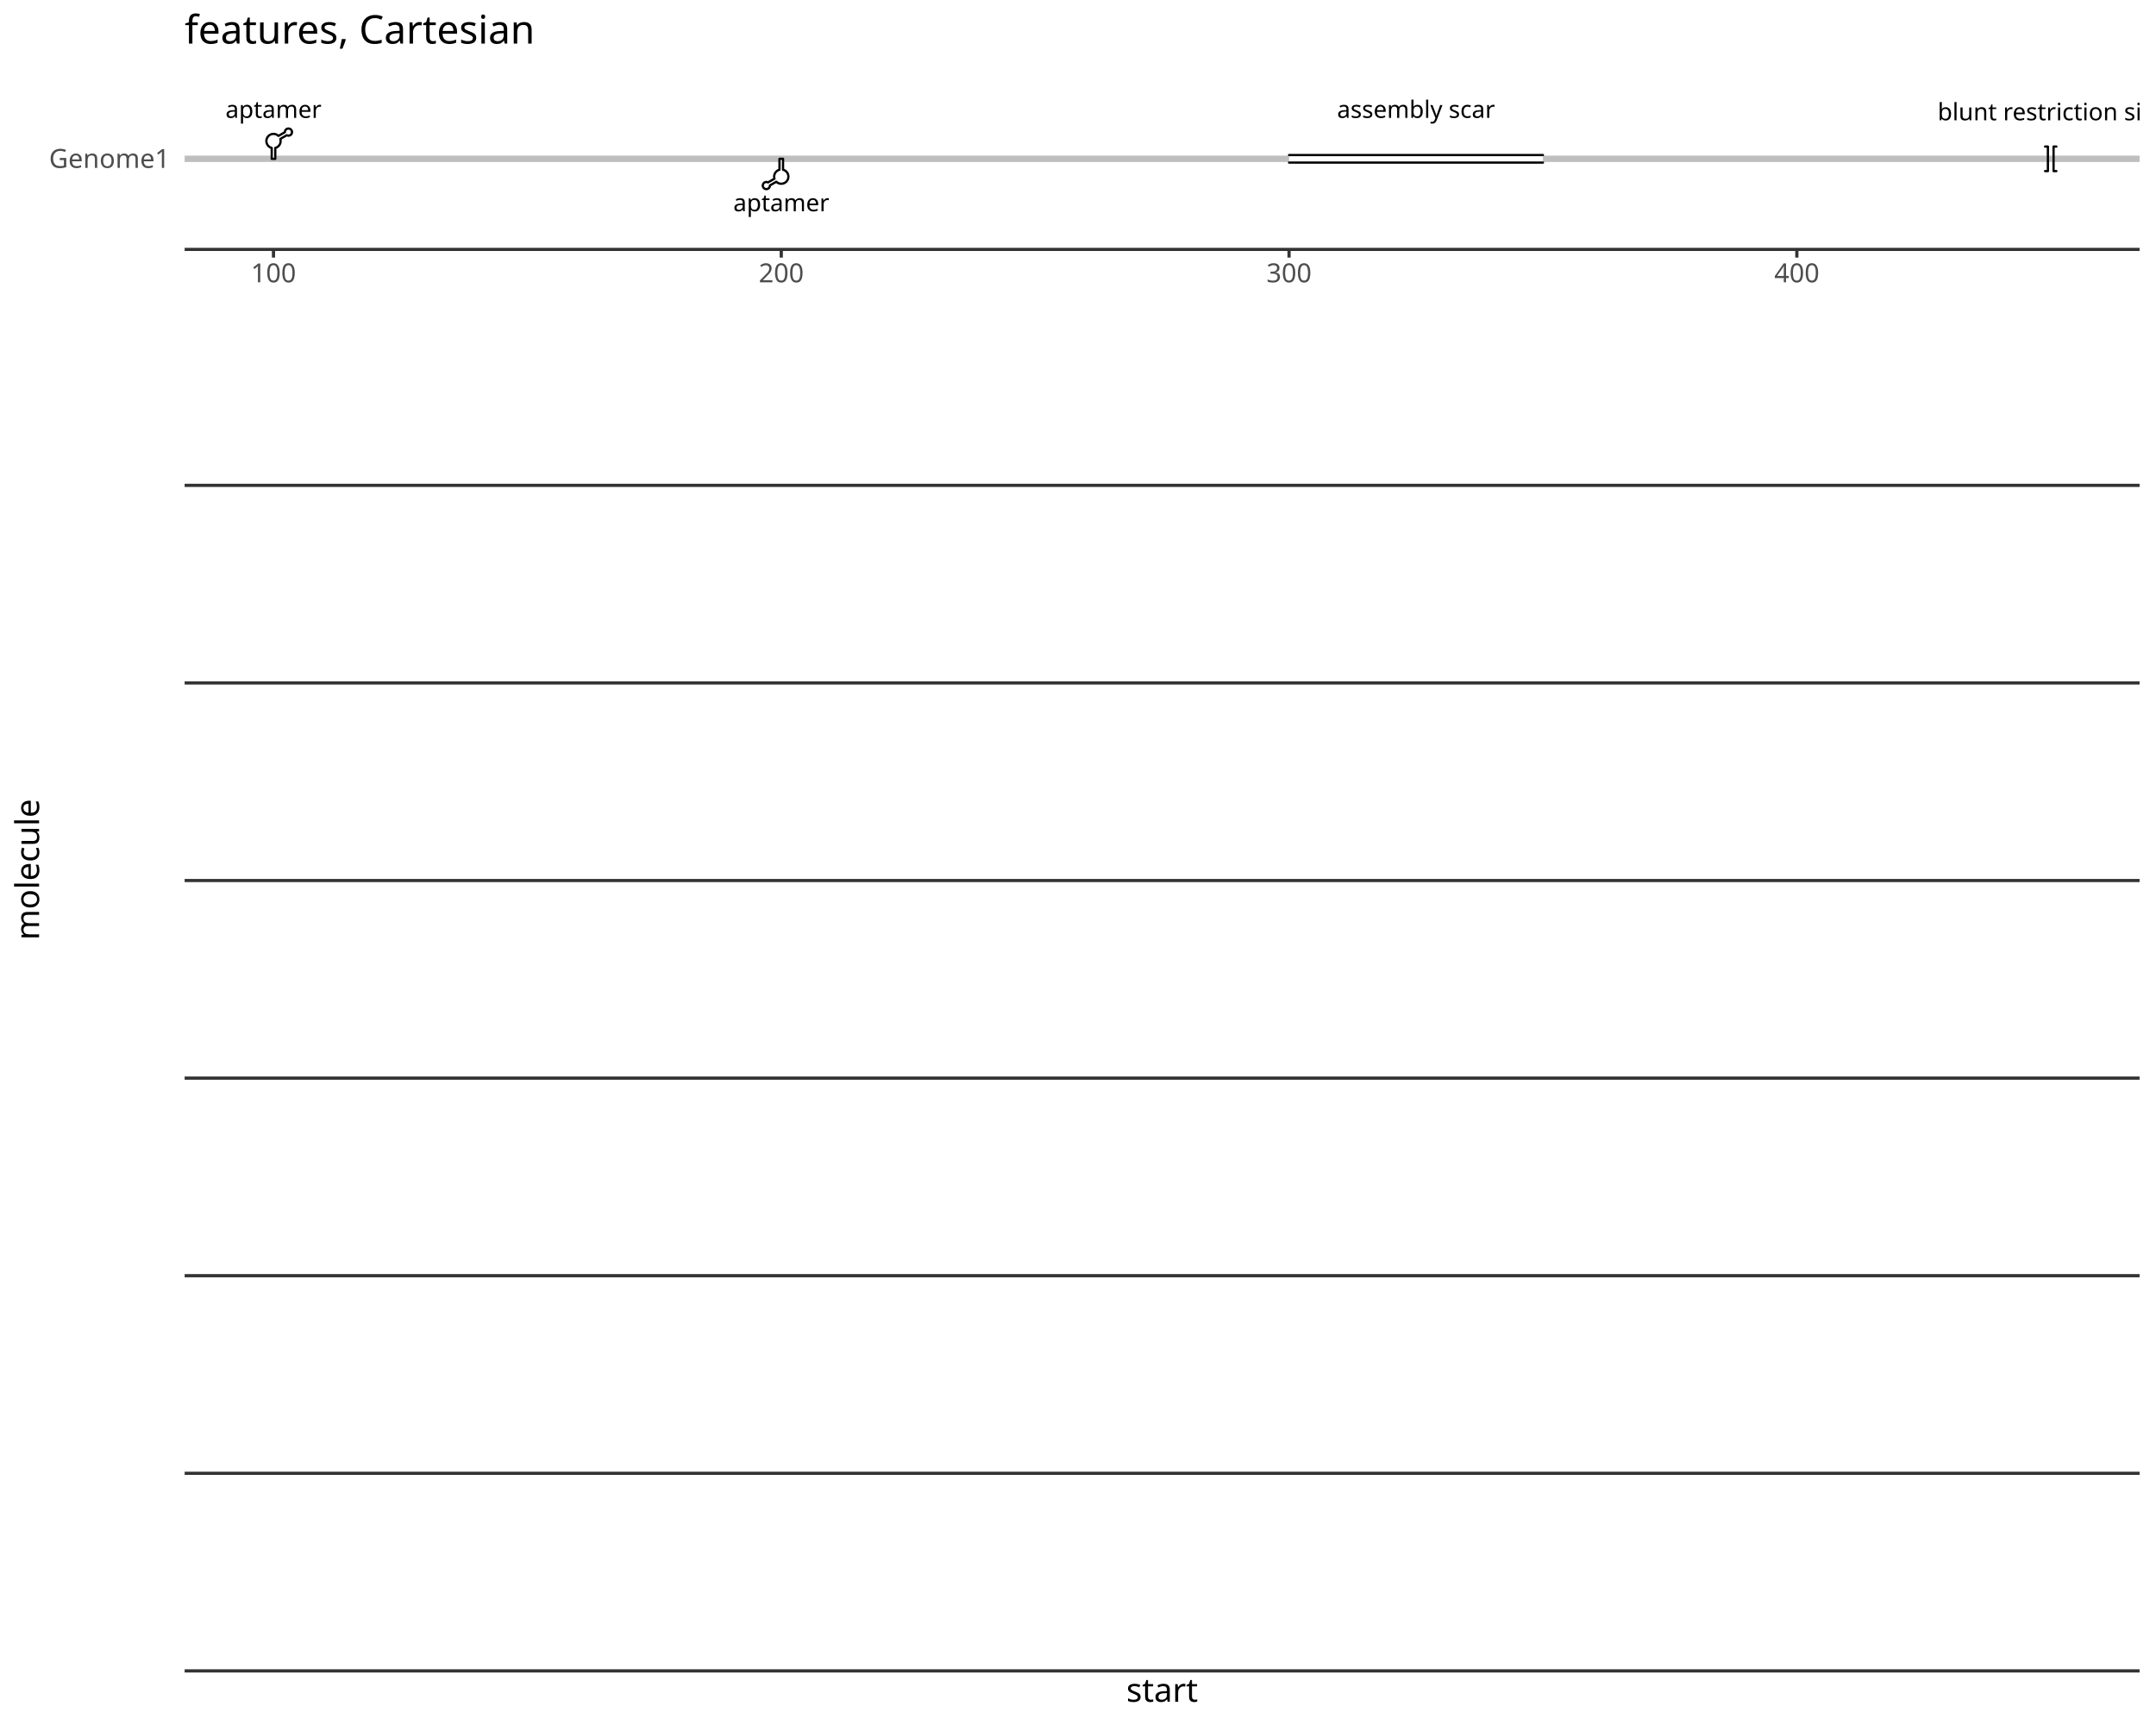
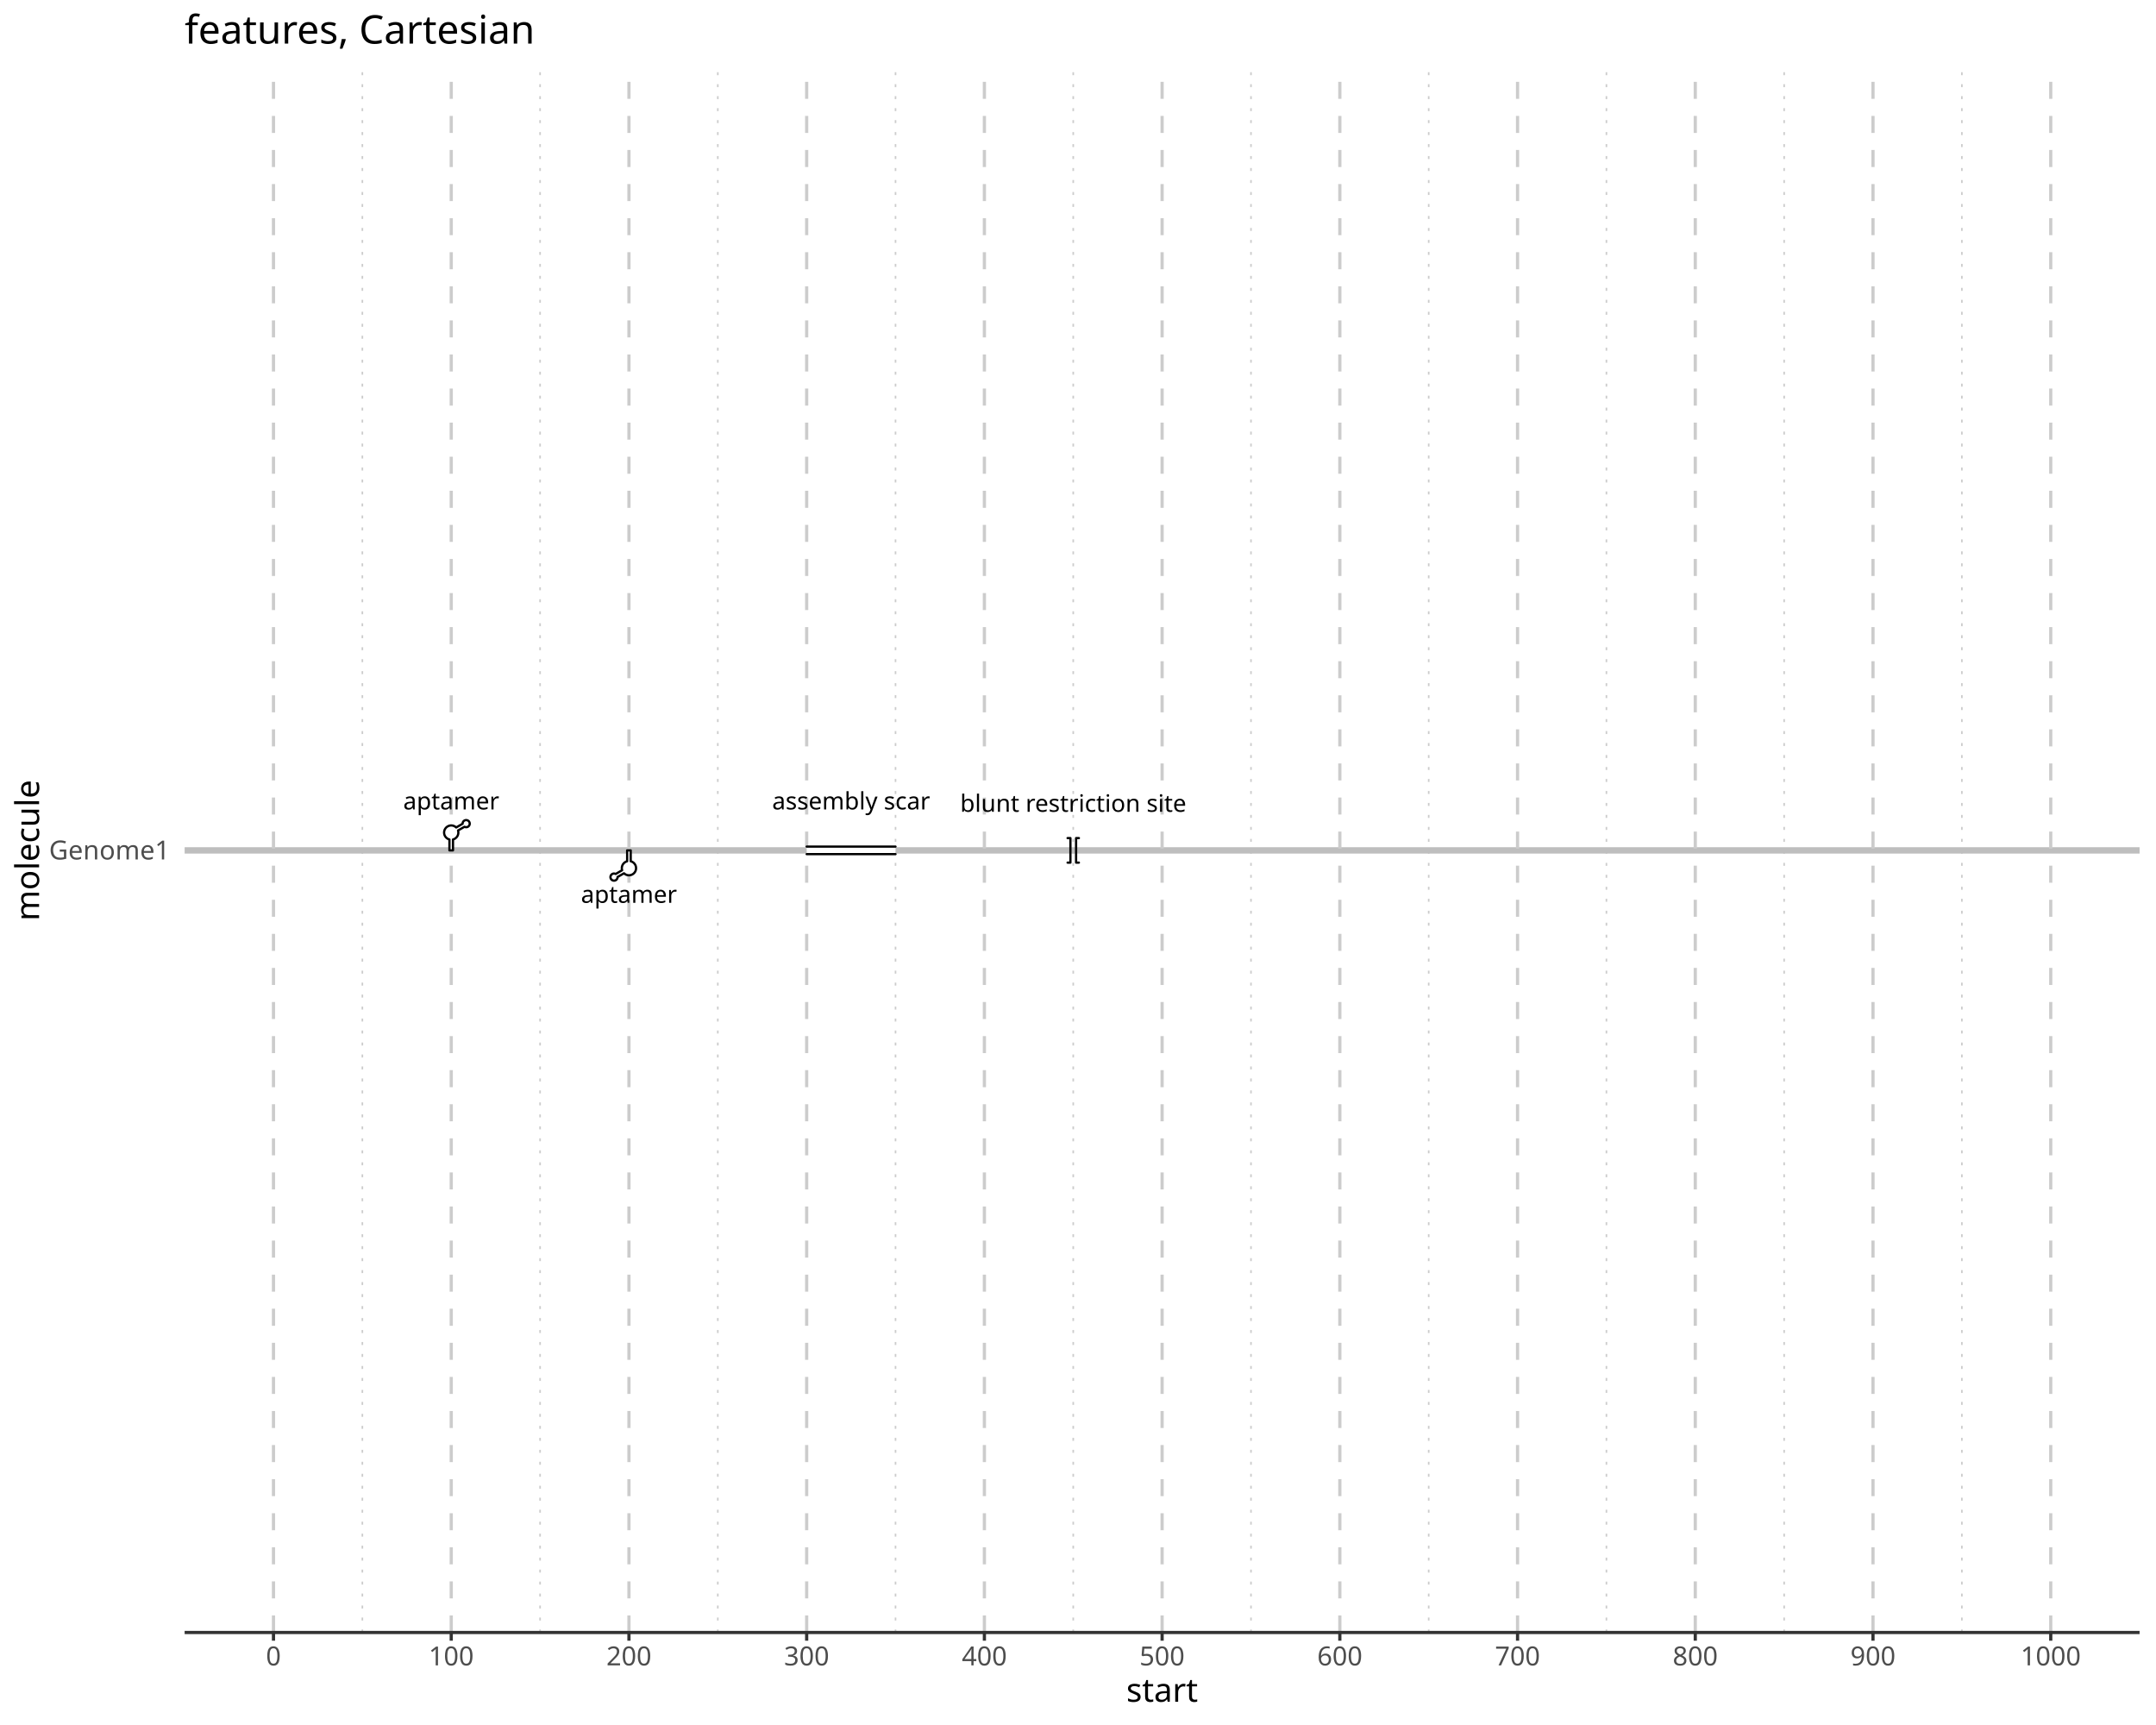
<svg xmlns="http://www.w3.org/2000/svg" class="svglite" data-engine-version="2.0" width="720.00pt" height="576.00pt" viewBox="0 0 720.00 576.00">
  <defs>
    <style type="text/css">
    .svglite line, .svglite polyline, .svglite polygon, .svglite path, .svglite rect, .svglite circle {
      fill: none;
      stroke: #000000;
      stroke-linecap: round;
      stroke-linejoin: round;
      stroke-miterlimit: 10.00;
    }
  </style>
  </defs>
  <rect width="100%" height="100%" style="stroke: none; fill: #FFFFFF;" />
  <defs>
    <clipPath id="cpMC4wMHw3MjAuMDB8MC4wMHw1NzYuMDA=">
      <rect x="0.00" y="0.00" width="720.00" height="576.00" />
    </clipPath>
  </defs>
  <g clip-path="url(#cpMC4wMHw3MjAuMDB8MC4wMHw1NzYuMDA=)">
    <rect x="0.00" y="0.00" width="720.00" height="576.00" style="stroke-width: 1.07; stroke: #FFFFFF; fill: #FFFFFF;" />
  </g>
  <defs>
-     <clipPath id="cpNjEuNjZ8NzE0LjUyfDIyLjc4fDgzLjI4">
-       <rect x="61.66" y="22.78" width="652.86" height="60.50" />
+     <clipPath id="cpNjEuNjZ8NzE0LjUyfDIyLjc4fDU0NS4xMQ==">
+       <rect x="61.66" y="22.78" width="652.86" height="522.33" />
    </clipPath>
  </defs>
-   <g clip-path="url(#cpNjEuNjZ8NzE0LjUyfDIyLjc4fDgzLjI4)">
-     <polyline points="61.66,53.03 714.52,53.03 " style="stroke-width: 2.13; stroke: #BEBEBE; stroke-linecap: butt;" />
-     <polygon points="91.93,53.03 91.93,49.39 91.93,49.39 92.03,49.36 92.14,49.32 92.24,49.29 92.34,49.24 92.43,49.20 92.53,49.14 92.62,49.09 92.71,49.03 92.79,48.97 92.87,48.90 92.95,48.83 93.03,48.75 93.10,48.68 93.17,48.60 93.24,48.51 93.30,48.43 93.36,48.34 93.41,48.25 93.46,48.15 93.51,48.05 93.55,47.96 93.59,47.85 93.62,47.75 93.65,47.64 93.67,47.54 93.69,47.43 93.70,47.32 93.71,47.20 93.71,47.09 93.71,47.09 93.71,47.07 93.71,47.04 93.71,47.02 93.71,46.99 93.71,46.97 93.71,46.94 93.71,46.92 93.70,46.89 93.70,46.87 93.70,46.84 93.70,46.82 93.69,46.79 93.69,46.77 93.69,46.75 93.68,46.72 93.68,46.70 93.68,46.67 93.67,46.65 93.67,46.63 93.66,46.60 93.66,46.58 93.65,46.56 93.65,46.53 93.64,46.51 93.63,46.49 93.63,46.46 93.62,46.44 93.62,46.42 93.61,46.40 95.76,45.15 95.76,45.15 95.78,45.16 95.80,45.17 95.82,45.18 95.83,45.19 95.85,45.19 95.87,45.20 95.89,45.21 95.91,45.22 95.93,45.22 95.94,45.23 95.96,45.24 95.98,45.24 96.00,45.25 96.02,45.25 96.04,45.26 96.06,45.26 96.08,45.27 96.10,45.27 96.12,45.28 96.14,45.28 96.16,45.28 96.18,45.29 96.20,45.29 96.22,45.29 96.24,45.29 96.26,45.29 96.28,45.30 96.30,45.30 96.32,45.30 96.32,45.30 96.39,45.29 96.46,45.29 96.52,45.28 96.59,45.27 96.65,45.25 96.71,45.23 96.77,45.21 96.83,45.18 96.89,45.15 96.94,45.12 96.99,45.09 97.05,45.05 97.09,45.01 97.14,44.97 97.19,44.93 97.23,44.88 97.27,44.83 97.30,44.78 97.34,44.73 97.37,44.67 97.40,44.61 97.42,44.56 97.45,44.50 97.47,44.43 97.48,44.37 97.50,44.31 97.50,44.24 97.51,44.18 97.51,44.11 97.51,44.11 97.51,44.04 97.50,43.97 97.50,43.91 97.48,43.84 97.47,43.78 97.45,43.72 97.42,43.66 97.40,43.60 97.37,43.55 97.34,43.49 97.30,43.44 97.27,43.39 97.23,43.34 97.19,43.29 97.14,43.25 97.09,43.20 97.05,43.16 96.99,43.13 96.94,43.09 96.89,43.06 96.83,43.03 96.77,43.01 96.71,42.98 96.65,42.97 96.59,42.95 96.52,42.94 96.46,42.93 96.39,42.92 96.32,42.92 96.32,42.92 96.26,42.92 96.19,42.93 96.12,42.94 96.06,42.95 96.00,42.97 95.94,42.98 95.88,43.01 95.82,43.03 95.76,43.06 95.71,43.09 95.65,43.13 95.60,43.16 95.55,43.20 95.51,43.25 95.46,43.29 95.42,43.34 95.38,43.39 95.34,43.44 95.31,43.49 95.28,43.55 95.25,43.60 95.22,43.66 95.20,43.72 95.18,43.78 95.16,43.84 95.15,43.91 95.14,43.97 95.14,44.04 95.14,44.11 95.14,44.11 95.14,44.11 95.14,44.11 95.14,44.11 95.14,44.11 95.14,44.11 95.14,44.11 95.14,44.12 95.14,44.12 95.14,44.12 95.14,44.12 95.14,44.12 95.14,44.12 95.14,44.12 95.14,44.12 95.14,44.12 95.14,44.13 95.14,44.13 95.14,44.13 95.14,44.13 95.14,44.13 95.14,44.13 95.14,44.13 95.14,44.13 95.14,44.13 95.14,44.14 95.14,44.14 95.14,44.14 95.14,44.14 95.14,44.14 92.99,45.38 92.99,45.38 92.94,45.34 92.89,45.30 92.85,45.26 92.80,45.22 92.75,45.18 92.70,45.15 92.65,45.11 92.60,45.08 92.55,45.05 92.49,45.01 92.44,44.99 92.38,44.96 92.33,44.93 92.27,44.90 92.21,44.88 92.15,44.86 92.09,44.84 92.03,44.82 91.97,44.80 91.91,44.78 91.85,44.77 91.79,44.76 91.72,44.75 91.66,44.74 91.60,44.73 91.53,44.72 91.47,44.72 91.40,44.71 91.33,44.71 91.33,44.71 91.20,44.72 91.07,44.73 90.94,44.75 90.81,44.77 90.68,44.80 90.56,44.84 90.44,44.89 90.32,44.94 90.21,45.00 90.10,45.06 89.99,45.13 89.89,45.20 89.79,45.28 89.70,45.37 89.61,45.45 89.53,45.55 89.45,45.65 89.37,45.75 89.30,45.85 89.24,45.96 89.18,46.08 89.13,46.19 89.09,46.31 89.05,46.44 89.02,46.56 88.99,46.69 88.97,46.82 88.96,46.96 88.96,47.09 88.96,47.09 88.96,47.20 88.97,47.32 88.98,47.43 89.00,47.54 89.02,47.64 89.05,47.75 89.08,47.85 89.12,47.96 89.16,48.05 89.21,48.15 89.26,48.25 89.31,48.34 89.37,48.43 89.43,48.51 89.50,48.60 89.57,48.68 89.64,48.75 89.72,48.83 89.80,48.90 89.88,48.97 89.96,49.03 90.05,49.09 90.14,49.14 90.24,49.20 90.33,49.24 90.43,49.29 90.53,49.32 90.64,49.36 90.74,49.39 90.74,53.03 " style="stroke-width: 0.75; fill: #FFFFFF;" />
-     <polygon points="260.31,53.03 260.31,56.67 260.31,56.67 260.21,56.70 260.11,56.74 260.01,56.78 259.91,56.82 259.81,56.87 259.72,56.92 259.63,56.98 259.54,57.03 259.45,57.10 259.37,57.16 259.29,57.24 259.21,57.31 259.14,57.39 259.07,57.47 259.01,57.55 258.94,57.64 258.89,57.73 258.83,57.82 258.78,57.91 258.74,58.01 258.69,58.11 258.66,58.21 258.63,58.31 258.60,58.42 258.57,58.53 258.56,58.64 258.54,58.75 258.53,58.86 258.53,58.97 258.53,58.97 258.53,59.00 258.53,59.02 258.53,59.05 258.53,59.07 258.54,59.10 258.54,59.12 258.54,59.15 258.54,59.17 258.54,59.20 258.55,59.22 258.55,59.24 258.55,59.27 258.55,59.29 258.56,59.32 258.56,59.34 258.56,59.37 258.57,59.39 258.57,59.41 258.58,59.44 258.58,59.46 258.59,59.48 258.59,59.51 258.60,59.53 258.60,59.55 258.61,59.58 258.62,59.60 258.62,59.62 258.63,59.65 258.64,59.67 256.48,60.91 256.48,60.91 256.46,60.90 256.45,60.89 256.43,60.89 256.41,60.88 256.39,60.87 256.37,60.86 256.36,60.85 256.34,60.85 256.32,60.84 256.30,60.83 256.28,60.83 256.26,60.82 256.24,60.81 256.22,60.81 256.20,60.80 256.18,60.80 256.17,60.79 256.15,60.79 256.13,60.79 256.11,60.78 256.09,60.78 256.07,60.78 256.05,60.77 256.02,60.77 256.00,60.77 255.98,60.77 255.96,60.77 255.94,60.77 255.92,60.77 255.92,60.77 255.85,60.77 255.79,60.77 255.72,60.78 255.66,60.80 255.59,60.81 255.53,60.83 255.47,60.85 255.41,60.88 255.36,60.91 255.30,60.94 255.25,60.97 255.20,61.01 255.15,61.05 255.10,61.09 255.06,61.14 255.02,61.18 254.98,61.23 254.94,61.28 254.91,61.34 254.87,61.39 254.85,61.45 254.82,61.51 254.80,61.57 254.78,61.63 254.76,61.69 254.75,61.76 254.74,61.82 254.73,61.89 254.73,61.96 254.73,61.96 254.73,62.02 254.74,62.09 254.75,62.15 254.76,62.22 254.78,62.28 254.80,62.34 254.82,62.40 254.85,62.46 254.87,62.52 254.91,62.57 254.94,62.63 254.98,62.68 255.02,62.73 255.06,62.77 255.10,62.82 255.15,62.86 255.20,62.90 255.25,62.94 255.30,62.97 255.36,63.00 255.41,63.03 255.47,63.06 255.53,63.08 255.59,63.10 255.66,63.11 255.72,63.13 255.79,63.14 255.85,63.14 255.92,63.14 255.92,63.14 255.99,63.14 256.05,63.14 256.12,63.13 256.18,63.11 256.25,63.10 256.31,63.08 256.37,63.06 256.43,63.03 256.48,63.00 256.54,62.97 256.59,62.94 256.64,62.90 256.69,62.86 256.74,62.82 256.78,62.77 256.83,62.73 256.86,62.68 256.90,62.63 256.94,62.57 256.97,62.52 257.00,62.46 257.02,62.40 257.04,62.34 257.06,62.28 257.08,62.22 257.09,62.15 257.10,62.09 257.11,62.02 257.11,61.96 257.11,61.96 257.11,61.95 257.11,61.95 257.11,61.95 257.11,61.95 257.11,61.95 257.11,61.95 257.11,61.95 257.11,61.95 257.11,61.95 257.11,61.94 257.11,61.94 257.11,61.94 257.11,61.94 257.11,61.94 257.11,61.94 257.11,61.94 257.11,61.94 257.11,61.94 257.11,61.93 257.11,61.93 257.11,61.93 257.11,61.93 257.11,61.93 257.11,61.93 257.11,61.93 257.11,61.93 257.11,61.93 257.11,61.93 257.11,61.92 259.26,60.68 259.26,60.68 259.30,60.72 259.35,60.76 259.40,60.80 259.44,60.84 259.49,60.88 259.54,60.92 259.59,60.95 259.65,60.99 259.70,61.02 259.75,61.05 259.81,61.08 259.86,61.11 259.92,61.13 259.97,61.16 260.03,61.18 260.09,61.21 260.15,61.23 260.21,61.25 260.27,61.26 260.33,61.28 260.39,61.29 260.46,61.31 260.52,61.32 260.58,61.33 260.65,61.34 260.71,61.34 260.78,61.35 260.84,61.35 260.91,61.35 260.91,61.35 261.04,61.35 261.18,61.34 261.31,61.32 261.44,61.29 261.56,61.26 261.68,61.22 261.80,61.18 261.92,61.12 262.04,61.07 262.15,61.00 262.25,60.94 262.35,60.86 262.45,60.78 262.54,60.70 262.63,60.61 262.72,60.52 262.80,60.42 262.87,60.32 262.94,60.21 263.00,60.10 263.06,59.99 263.11,59.87 263.16,59.75 263.20,59.63 263.23,59.50 263.25,59.37 263.27,59.24 263.28,59.11 263.29,58.97 263.29,58.97 263.28,58.86 263.28,58.75 263.26,58.64 263.24,58.53 263.22,58.42 263.19,58.31 263.16,58.21 263.12,58.11 263.08,58.01 263.04,57.91 262.99,57.82 262.93,57.73 262.87,57.64 262.81,57.55 262.75,57.47 262.68,57.39 262.60,57.31 262.53,57.24 262.45,57.16 262.37,57.10 262.28,57.03 262.19,56.98 262.10,56.92 262.01,56.87 261.91,56.82 261.81,56.78 261.71,56.74 261.61,56.70 261.50,56.67 261.50,53.03 " style="stroke-width: 0.75; fill: #FFFFFF;" />
-     <text x="91.33" y="39.36" text-anchor="middle" style="font-size: 8.00px; font-family: sans;" textLength="29.35px" lengthAdjust="spacingAndGlyphs">aptamer</text>
-     <text x="260.91" y="70.54" text-anchor="middle" style="font-size: 8.00px; font-family: sans;" textLength="29.35px" lengthAdjust="spacingAndGlyphs">aptamer</text>
-     <polygon points="430.48,54.29 515.27,54.29 515.27,51.77 430.48,51.77 " style="stroke-width: 0.75; stroke: none; fill: #FFFFFF;" />
-     <polyline points="430.48,54.29 515.27,54.29 " style="stroke-width: 0.75;" />
-     <polyline points="515.27,51.77 430.48,51.77 " style="stroke-width: 0.75;" />
-     <text x="472.88" y="39.36" text-anchor="middle" style="font-size: 8.00px; font-family: sans;" textLength="51.14px" lengthAdjust="spacingAndGlyphs">assembly scar</text>
-     <polyline points="682.96,57.13 683.90,57.13 683.90,48.94 682.96,48.94 " style="stroke-width: 0.75;" />
-     <polyline points="686.73,57.13 685.79,57.13 685.79,48.94 686.73,48.94 " style="stroke-width: 0.75;" />
-     <text x="684.85" y="40.16" text-anchor="middle" style="font-size: 8.00px; font-family: sans;" textLength="68.92px" lengthAdjust="spacingAndGlyphs">blunt restriction site</text>
+   <g clip-path="url(#cpNjEuNjZ8NzE0LjUyfDIyLjc4fDU0NS4xMQ==)">
+     <polyline points="121.01,545.11 121.01,22.78 " style="stroke-width: 0.53; stroke: #CCCCCC; stroke-dasharray: 1.00,3.00; stroke-linecap: butt;" />
+     <polyline points="180.36,545.11 180.36,22.78 " style="stroke-width: 0.53; stroke: #CCCCCC; stroke-dasharray: 1.00,3.00; stroke-linecap: butt;" />
+     <polyline points="239.71,545.11 239.71,22.78 " style="stroke-width: 0.53; stroke: #CCCCCC; stroke-dasharray: 1.00,3.00; stroke-linecap: butt;" />
+     <polyline points="299.06,545.11 299.06,22.78 " style="stroke-width: 0.53; stroke: #CCCCCC; stroke-dasharray: 1.00,3.00; stroke-linecap: butt;" />
+     <polyline points="358.41,545.11 358.41,22.78 " style="stroke-width: 0.53; stroke: #CCCCCC; stroke-dasharray: 1.00,3.00; stroke-linecap: butt;" />
+     <polyline points="417.77,545.11 417.77,22.78 " style="stroke-width: 0.53; stroke: #CCCCCC; stroke-dasharray: 1.00,3.00; stroke-linecap: butt;" />
+     <polyline points="477.12,545.11 477.12,22.78 " style="stroke-width: 0.53; stroke: #CCCCCC; stroke-dasharray: 1.00,3.00; stroke-linecap: butt;" />
+     <polyline points="536.47,545.11 536.47,22.78 " style="stroke-width: 0.53; stroke: #CCCCCC; stroke-dasharray: 1.00,3.00; stroke-linecap: butt;" />
+     <polyline points="595.82,545.11 595.82,22.78 " style="stroke-width: 0.53; stroke: #CCCCCC; stroke-dasharray: 1.00,3.00; stroke-linecap: butt;" />
+     <polyline points="655.17,545.11 655.17,22.78 " style="stroke-width: 0.53; stroke: #CCCCCC; stroke-dasharray: 1.00,3.00; stroke-linecap: butt;" />
+     <polyline points="61.66,283.95 714.52,283.95 " style="stroke-width: 2.13; stroke: #BEBEBE; stroke-linecap: butt;" />
+     <polyline points="91.33,545.11 91.33,22.78 " style="stroke-width: 1.07; stroke: #CCCCCC; stroke-dasharray: 5.69,5.69; stroke-linecap: butt;" />
+     <polyline points="150.69,545.11 150.69,22.78 " style="stroke-width: 1.07; stroke: #CCCCCC; stroke-dasharray: 5.69,5.69; stroke-linecap: butt;" />
+     <polyline points="210.04,545.11 210.04,22.78 " style="stroke-width: 1.07; stroke: #CCCCCC; stroke-dasharray: 5.69,5.69; stroke-linecap: butt;" />
+     <polyline points="269.39,545.11 269.39,22.78 " style="stroke-width: 1.07; stroke: #CCCCCC; stroke-dasharray: 5.69,5.69; stroke-linecap: butt;" />
+     <polyline points="328.74,545.11 328.74,22.78 " style="stroke-width: 1.07; stroke: #CCCCCC; stroke-dasharray: 5.69,5.69; stroke-linecap: butt;" />
+     <polyline points="388.09,545.11 388.09,22.78 " style="stroke-width: 1.07; stroke: #CCCCCC; stroke-dasharray: 5.69,5.69; stroke-linecap: butt;" />
+     <polyline points="447.44,545.11 447.44,22.78 " style="stroke-width: 1.07; stroke: #CCCCCC; stroke-dasharray: 5.69,5.69; stroke-linecap: butt;" />
+     <polyline points="506.79,545.11 506.79,22.78 " style="stroke-width: 1.07; stroke: #CCCCCC; stroke-dasharray: 5.69,5.69; stroke-linecap: butt;" />
+     <polyline points="566.14,545.11 566.14,22.78 " style="stroke-width: 1.07; stroke: #CCCCCC; stroke-dasharray: 5.69,5.69; stroke-linecap: butt;" />
+     <polyline points="625.49,545.11 625.49,22.78 " style="stroke-width: 1.07; stroke: #CCCCCC; stroke-dasharray: 5.69,5.69; stroke-linecap: butt;" />
+     <polyline points="684.85,545.11 684.85,22.78 " style="stroke-width: 1.07; stroke: #CCCCCC; stroke-dasharray: 5.69,5.69; stroke-linecap: butt;" />
+     <polygon points="151.28,283.95 151.28,280.30 151.28,280.30 151.39,280.28 151.49,280.24 151.59,280.20 151.69,280.16 151.78,280.11 151.88,280.06 151.97,280.00 152.06,279.95 152.14,279.88 152.22,279.81 152.30,279.74 152.38,279.67 152.45,279.59 152.52,279.51 152.59,279.43 152.65,279.34 152.71,279.25 152.76,279.16 152.81,279.07 152.86,278.97 152.90,278.87 152.94,278.77 152.97,278.67 153.00,278.56 153.02,278.45 153.04,278.34 153.05,278.23 153.06,278.12 153.06,278.01 153.06,278.01 153.06,277.98 153.06,277.96 153.06,277.93 153.06,277.91 153.06,277.88 153.06,277.86 153.06,277.83 153.05,277.81 153.05,277.78 153.05,277.76 153.05,277.74 153.04,277.71 153.04,277.69 153.04,277.66 153.03,277.64 153.03,277.61 153.03,277.59 153.02,277.57 153.02,277.54 153.01,277.52 153.01,277.50 153.00,277.47 153.00,277.45 152.99,277.43 152.99,277.40 152.98,277.38 152.97,277.36 152.97,277.33 152.96,277.31 155.11,276.07 155.11,276.07 155.13,276.08 155.15,276.08 155.17,276.09 155.19,276.10 155.20,276.11 155.22,276.12 155.24,276.13 155.26,276.13 155.28,276.14 155.30,276.15 155.31,276.15 155.33,276.16 155.35,276.17 155.37,276.17 155.39,276.18 155.41,276.18 155.43,276.19 155.45,276.19 155.47,276.19 155.49,276.20 155.51,276.20 155.53,276.20 155.55,276.21 155.57,276.21 155.59,276.21 155.61,276.21 155.63,276.21 155.65,276.21 155.67,276.21 155.67,276.21 155.74,276.21 155.81,276.21 155.87,276.20 155.94,276.18 156.00,276.17 156.06,276.15 156.12,276.13 156.18,276.10 156.24,276.07 156.29,276.04 156.35,276.01 156.40,275.97 156.45,275.93 156.49,275.89 156.54,275.84 156.58,275.80 156.62,275.75 156.66,275.70 156.69,275.64 156.72,275.59 156.75,275.53 156.78,275.47 156.80,275.41 156.82,275.35 156.83,275.29 156.85,275.22 156.86,275.16 156.86,275.09 156.86,275.02 156.86,275.02 156.86,274.96 156.86,274.89 156.85,274.82 156.83,274.76 156.82,274.70 156.80,274.64 156.78,274.58 156.75,274.52 156.72,274.46 156.69,274.41 156.66,274.35 156.62,274.30 156.58,274.25 156.54,274.21 156.49,274.16 156.45,274.12 156.40,274.08 156.35,274.04 156.29,274.01 156.24,273.98 156.18,273.95 156.12,273.92 156.06,273.90 156.00,273.88 155.94,273.87 155.87,273.85 155.81,273.84 155.74,273.84 155.67,273.84 155.67,273.84 155.61,273.84 155.54,273.84 155.48,273.85 155.41,273.87 155.35,273.88 155.29,273.90 155.23,273.92 155.17,273.95 155.11,273.98 155.06,274.01 155.00,274.04 154.95,274.08 154.90,274.12 154.86,274.16 154.81,274.21 154.77,274.25 154.73,274.30 154.69,274.35 154.66,274.41 154.63,274.46 154.60,274.52 154.57,274.58 154.55,274.64 154.53,274.70 154.52,274.76 154.50,274.82 154.49,274.89 154.49,274.96 154.49,275.02 154.49,275.02 154.49,275.03 154.49,275.03 154.49,275.03 154.49,275.03 154.49,275.03 154.49,275.03 154.49,275.03 154.49,275.03 154.49,275.03 154.49,275.04 154.49,275.04 154.49,275.04 154.49,275.04 154.49,275.04 154.49,275.04 154.49,275.04 154.49,275.04 154.49,275.04 154.49,275.04 154.49,275.05 154.49,275.05 154.49,275.05 154.49,275.05 154.49,275.05 154.49,275.05 154.49,275.05 154.49,275.05 154.49,275.05 154.49,275.06 152.34,276.30 152.34,276.30 152.29,276.26 152.25,276.22 152.20,276.18 152.15,276.14 152.10,276.10 152.05,276.06 152.00,276.03 151.95,275.99 151.90,275.96 151.84,275.93 151.79,275.90 151.73,275.87 151.68,275.85 151.62,275.82 151.56,275.80 151.50,275.77 151.44,275.75 151.38,275.73 151.32,275.72 151.26,275.70 151.20,275.69 151.14,275.67 151.08,275.66 151.01,275.65 150.95,275.64 150.88,275.64 150.82,275.63 150.75,275.63 150.69,275.63 150.69,275.63 150.55,275.63 150.42,275.64 150.29,275.66 150.16,275.69 150.03,275.72 149.91,275.76 149.79,275.80 149.67,275.86 149.56,275.91 149.45,275.98 149.34,276.04 149.24,276.12 149.14,276.20 149.05,276.28 148.96,276.37 148.88,276.46 148.80,276.56 148.72,276.66 148.66,276.77 148.59,276.88 148.53,276.99 148.48,277.11 148.44,277.23 148.40,277.35 148.37,277.48 148.34,277.61 148.32,277.74 148.31,277.87 148.31,278.01 148.31,278.01 148.31,278.12 148.32,278.23 148.33,278.34 148.35,278.45 148.37,278.56 148.40,278.67 148.43,278.77 148.47,278.87 148.51,278.97 148.56,279.07 148.61,279.16 148.66,279.25 148.72,279.34 148.78,279.43 148.85,279.51 148.92,279.59 148.99,279.67 149.07,279.74 149.15,279.82 149.23,279.88 149.31,279.95 149.40,280.00 149.49,280.06 149.59,280.11 149.68,280.16 149.78,280.20 149.88,280.24 149.99,280.28 150.09,280.30 150.09,283.95 " style="stroke-width: 0.75; fill: #FFFFFF;" />
+     <polygon points="209.44,283.95 209.44,287.59 209.44,287.59 209.34,287.62 209.23,287.65 209.13,287.69 209.04,287.74 208.94,287.78 208.85,287.84 208.75,287.89 208.67,287.95 208.58,288.01 208.50,288.08 208.42,288.15 208.34,288.23 208.27,288.30 208.20,288.38 208.13,288.47 208.07,288.55 208.01,288.64 207.96,288.73 207.91,288.83 207.86,288.93 207.82,289.02 207.79,289.13 207.75,289.23 207.72,289.34 207.70,289.44 207.68,289.55 207.67,289.66 207.66,289.78 207.66,289.89 207.66,289.89 207.66,289.91 207.66,289.94 207.66,289.96 207.66,289.99 207.66,290.01 207.66,290.04 207.67,290.06 207.67,290.09 207.67,290.11 207.67,290.14 207.68,290.16 207.68,290.19 207.68,290.21 207.68,290.23 207.69,290.26 207.69,290.28 207.70,290.31 207.70,290.33 207.71,290.35 207.71,290.38 207.72,290.40 207.72,290.42 207.73,290.45 207.73,290.47 207.74,290.49 207.74,290.52 207.75,290.54 207.76,290.56 207.76,290.58 205.61,291.83 205.61,291.83 205.59,291.82 205.57,291.81 205.56,291.80 205.54,291.79 205.52,291.79 205.50,291.78 205.48,291.77 205.46,291.76 205.45,291.76 205.43,291.75 205.41,291.74 205.39,291.74 205.37,291.73 205.35,291.73 205.33,291.72 205.31,291.71 205.29,291.71 205.27,291.71 205.25,291.70 205.23,291.70 205.21,291.70 205.19,291.69 205.17,291.69 205.15,291.69 205.13,291.69 205.11,291.69 205.09,291.68 205.07,291.68 205.05,291.68 205.05,291.68 204.98,291.69 204.91,291.69 204.85,291.70 204.78,291.71 204.72,291.73 204.66,291.75 204.60,291.77 204.54,291.80 204.49,291.82 204.43,291.86 204.38,291.89 204.33,291.93 204.28,291.97 204.23,292.01 204.19,292.05 204.14,292.10 204.10,292.15 204.07,292.20 204.03,292.25 204.00,292.31 203.97,292.37 203.95,292.42 203.92,292.48 203.91,292.55 203.89,292.61 203.88,292.67 203.87,292.74 203.86,292.80 203.86,292.87 203.86,292.87 203.86,292.94 203.87,293.01 203.88,293.07 203.89,293.14 203.91,293.20 203.92,293.26 203.95,293.32 203.97,293.38 204.00,293.43 204.03,293.49 204.07,293.54 204.10,293.59 204.14,293.64 204.19,293.69 204.23,293.73 204.28,293.78 204.33,293.82 204.38,293.85 204.43,293.89 204.49,293.92 204.54,293.95 204.60,293.97 204.66,294.00 204.72,294.01 204.78,294.03 204.85,294.04 204.91,294.05 204.98,294.06 205.05,294.06 205.05,294.06 205.12,294.06 205.18,294.05 205.25,294.04 205.31,294.03 205.37,294.01 205.44,294.00 205.50,293.97 205.55,293.95 205.61,293.92 205.67,293.89 205.72,293.85 205.77,293.82 205.82,293.78 205.87,293.73 205.91,293.69 205.95,293.64 205.99,293.59 206.03,293.54 206.06,293.49 206.10,293.43 206.12,293.38 206.15,293.32 206.17,293.26 206.19,293.20 206.21,293.14 206.22,293.07 206.23,293.01 206.23,292.94 206.24,292.87 206.24,292.87 206.24,292.87 206.24,292.87 206.24,292.87 206.24,292.87 206.24,292.87 206.24,292.87 206.24,292.86 206.24,292.86 206.24,292.86 206.24,292.86 206.24,292.86 206.24,292.86 206.24,292.86 206.24,292.86 206.24,292.86 206.24,292.85 206.23,292.85 206.23,292.85 206.23,292.85 206.23,292.85 206.23,292.85 206.23,292.85 206.23,292.85 206.23,292.85 206.23,292.84 206.23,292.84 206.23,292.84 206.23,292.84 206.23,292.84 208.39,291.60 208.39,291.60 208.43,291.64 208.48,291.68 208.52,291.72 208.57,291.76 208.62,291.80 208.67,291.83 208.72,291.87 208.77,291.90 208.83,291.93 208.88,291.96 208.93,291.99 208.99,292.02 209.05,292.05 209.10,292.07 209.16,292.10 209.22,292.12 209.28,292.14 209.34,292.16 209.40,292.18 209.46,292.20 209.52,292.21 209.58,292.22 209.65,292.23 209.71,292.24 209.78,292.25 209.84,292.26 209.91,292.26 209.97,292.27 210.04,292.27 210.04,292.27 210.17,292.26 210.30,292.25 210.44,292.23 210.56,292.21 210.69,292.18 210.81,292.14 210.93,292.09 211.05,292.04 211.16,291.98 211.27,291.92 211.38,291.85 211.48,291.78 211.58,291.70 211.67,291.61 211.76,291.53 211.85,291.43 211.92,291.33 212.00,291.23 212.07,291.13 212.13,291.02 212.19,290.90 212.24,290.79 212.28,290.67 212.32,290.54 212.36,290.42 212.38,290.29 212.40,290.16 212.41,290.02 212.41,289.89 212.41,289.89 212.41,289.78 212.40,289.66 212.39,289.55 212.37,289.44 212.35,289.34 212.32,289.23 212.29,289.13 212.25,289.02 212.21,288.93 212.16,288.83 212.11,288.73 212.06,288.64 212.00,288.55 211.94,288.47 211.87,288.38 211.80,288.30 211.73,288.23 211.66,288.15 211.58,288.08 211.49,288.01 211.41,287.95 211.32,287.89 211.23,287.84 211.14,287.78 211.04,287.74 210.94,287.69 210.84,287.65 210.74,287.62 210.63,287.59 210.63,283.95 " style="stroke-width: 0.75; fill: #FFFFFF;" />
+     <text x="150.69" y="270.28" text-anchor="middle" style="font-size: 8.00px; font-family: sans;" textLength="29.35px" lengthAdjust="spacingAndGlyphs">aptamer</text>
+     <text x="210.04" y="301.46" text-anchor="middle" style="font-size: 8.00px; font-family: sans;" textLength="29.35px" lengthAdjust="spacingAndGlyphs">aptamer</text>
+     <polygon points="269.39,285.21 299.06,285.21 299.06,282.69 269.39,282.69 " style="stroke-width: 0.75; stroke: none; fill: #FFFFFF;" />
+     <polyline points="269.39,285.21 299.06,285.21 " style="stroke-width: 0.75;" />
+     <polyline points="299.06,282.69 269.39,282.69 " style="stroke-width: 0.75;" />
+     <text x="284.23" y="270.28" text-anchor="middle" style="font-size: 8.00px; font-family: sans;" textLength="51.14px" lengthAdjust="spacingAndGlyphs">assembly scar</text>
+     <polyline points="356.52,288.04 357.47,288.04 357.47,279.85 356.52,279.85 " style="stroke-width: 0.75;" />
+     <polyline points="360.30,288.04 359.36,288.04 359.36,279.85 360.30,279.85 " style="stroke-width: 0.75;" />
+     <text x="358.41" y="271.07" text-anchor="middle" style="font-size: 8.00px; font-family: sans;" textLength="68.92px" lengthAdjust="spacingAndGlyphs">blunt restriction site</text>
  </g>
-   <g clip-path="url(#cpMC4wMHw3MjAuMDB8MC4wMHw1NzYuMDA=)">
- </g>
-   <defs>
-     <clipPath id="cpNjEuNjZ8NzE0LjUyfDEwMS41N3wxNjIuMDc=">
-       <rect x="61.66" y="101.57" width="652.86" height="60.50" />
-     </clipPath>
-   </defs>
-   <g clip-path="url(#cpNjEuNjZ8NzE0LjUyfDEwMS41N3wxNjIuMDc=)">
- </g>
-   <g clip-path="url(#cpMC4wMHw3MjAuMDB8MC4wMHw1NzYuMDA=)">
- </g>
-   <defs>
-     <clipPath id="cpNjEuNjZ8NzE0LjUyfDE2Ny41NXwyMjguMDU=">
-       <rect x="61.66" y="167.55" width="652.86" height="60.50" />
-     </clipPath>
-   </defs>
-   <g clip-path="url(#cpNjEuNjZ8NzE0LjUyfDE2Ny41NXwyMjguMDU=)">
- </g>
-   <g clip-path="url(#cpMC4wMHw3MjAuMDB8MC4wMHw1NzYuMDA=)">
- </g>
-   <defs>
-     <clipPath id="cpNjEuNjZ8NzE0LjUyfDIzMy41M3wyOTQuMDI=">
-       <rect x="61.66" y="233.53" width="652.86" height="60.50" />
-     </clipPath>
-   </defs>
-   <g clip-path="url(#cpNjEuNjZ8NzE0LjUyfDIzMy41M3wyOTQuMDI=)">
- </g>
-   <g clip-path="url(#cpMC4wMHw3MjAuMDB8MC4wMHw1NzYuMDA=)">
- </g>
-   <defs>
-     <clipPath id="cpNjEuNjZ8NzE0LjUyfDI5OS41MHwzNjAuMDA=">
-       <rect x="61.66" y="299.50" width="652.86" height="60.50" />
-     </clipPath>
-   </defs>
-   <g clip-path="url(#cpNjEuNjZ8NzE0LjUyfDI5OS41MHwzNjAuMDA=)">
- </g>
-   <g clip-path="url(#cpMC4wMHw3MjAuMDB8MC4wMHw1NzYuMDA=)">
- </g>
-   <defs>
-     <clipPath id="cpNjEuNjZ8NzE0LjUyfDM2NS40OHw0MjUuOTc=">
-       <rect x="61.66" y="365.48" width="652.86" height="60.50" />
-     </clipPath>
-   </defs>
-   <g clip-path="url(#cpNjEuNjZ8NzE0LjUyfDM2NS40OHw0MjUuOTc=)">
- </g>
-   <g clip-path="url(#cpMC4wMHw3MjAuMDB8MC4wMHw1NzYuMDA=)">
- </g>
-   <defs>
-     <clipPath id="cpNjEuNjZ8NzE0LjUyfDQzMS40NXw0OTEuOTU=">
-       <rect x="61.66" y="431.45" width="652.86" height="60.50" />
-     </clipPath>
-   </defs>
-   <g clip-path="url(#cpNjEuNjZ8NzE0LjUyfDQzMS40NXw0OTEuOTU=)">
- </g>
-   <g clip-path="url(#cpMC4wMHw3MjAuMDB8MC4wMHw1NzYuMDA=)">
- </g>
-   <defs>
-     <clipPath id="cpNjEuNjZ8NzE0LjUyfDQ5Ny40M3w1NTcuOTM=">
-       <rect x="61.66" y="497.43" width="652.86" height="60.50" />
-     </clipPath>
-   </defs>
-   <g clip-path="url(#cpNjEuNjZ8NzE0LjUyfDQ5Ny40M3w1NTcuOTM=)">
- </g>
-   <g clip-path="url(#cpMC4wMHw3MjAuMDB8MC4wMHw1NzYuMDA=)">
- </g>
-   <defs>
-     <clipPath id="cpNjEuNjZ8NzE0LjUyfDQ5Ny40M3w0OTcuNDM=">
-       <rect x="61.66" y="497.43" width="652.86" height="0.00" />
-     </clipPath>
-   </defs>
-   <g clip-path="url(#cpNjEuNjZ8NzE0LjUyfDQ5Ny40M3w0OTcuNDM=)">
- </g>
-   <g clip-path="url(#cpMC4wMHw3MjAuMDB8MC4wMHw1NzYuMDA=)">
- </g>
-   <defs>
-     <clipPath id="cpNjEuNjZ8NzE0LjUyfDQzMS40NXw0MzEuNDU=">
-       <rect x="61.66" y="431.45" width="652.86" height="0.00" />
-     </clipPath>
-   </defs>
-   <g clip-path="url(#cpNjEuNjZ8NzE0LjUyfDQzMS40NXw0MzEuNDU=)">
- </g>
-   <g clip-path="url(#cpMC4wMHw3MjAuMDB8MC4wMHw1NzYuMDA=)">
- </g>
-   <defs>
-     <clipPath id="cpNjEuNjZ8NzE0LjUyfDM2NS40OHwzNjUuNDg=">
-       <rect x="61.66" y="365.48" width="652.86" height="0.00" />
-     </clipPath>
-   </defs>
-   <g clip-path="url(#cpNjEuNjZ8NzE0LjUyfDM2NS40OHwzNjUuNDg=)">
- </g>
-   <g clip-path="url(#cpMC4wMHw3MjAuMDB8MC4wMHw1NzYuMDA=)">
- </g>
-   <defs>
-     <clipPath id="cpNjEuNjZ8NzE0LjUyfDI5OS41MHwyOTkuNTA=">
-       <rect x="61.66" y="299.50" width="652.86" height="0.00" />
-     </clipPath>
-   </defs>
-   <g clip-path="url(#cpNjEuNjZ8NzE0LjUyfDI5OS41MHwyOTkuNTA=)">
- </g>
-   <g clip-path="url(#cpMC4wMHw3MjAuMDB8MC4wMHw1NzYuMDA=)">
- </g>
-   <defs>
-     <clipPath id="cpNjEuNjZ8NzE0LjUyfDIzMy41M3wyMzMuNTM=">
-       <rect x="61.66" y="233.53" width="652.86" height="0.00" />
-     </clipPath>
-   </defs>
-   <g clip-path="url(#cpNjEuNjZ8NzE0LjUyfDIzMy41M3wyMzMuNTM=)">
- </g>
-   <g clip-path="url(#cpMC4wMHw3MjAuMDB8MC4wMHw1NzYuMDA=)">
- </g>
-   <defs>
-     <clipPath id="cpNjEuNjZ8NzE0LjUyfDE2Ny41NXwxNjcuNTU=">
-       <rect x="61.66" y="167.55" width="652.86" height="0.00" />
-     </clipPath>
-   </defs>
-   <g clip-path="url(#cpNjEuNjZ8NzE0LjUyfDE2Ny41NXwxNjcuNTU=)">
- </g>
-   <g clip-path="url(#cpMC4wMHw3MjAuMDB8MC4wMHw1NzYuMDA=)">
- </g>
-   <defs>
-     <clipPath id="cpNjEuNjZ8NzE0LjUyfDEwMS41N3wxMDEuNTc=">
-       <rect x="61.66" y="101.57" width="652.86" height="0.00" />
-     </clipPath>
-   </defs>
-   <g clip-path="url(#cpNjEuNjZ8NzE0LjUyfDEwMS41N3wxMDEuNTc=)">
- </g>
  <g clip-path="url(#cpMC4wMHw3MjAuMDB8MC4wMHw1NzYuMDA=)">
</g>
  <defs>
    <clipPath id="cpNjEuNjZ8NzE0LjUyfDIyLjc4fDIyLjc4">
      <rect x="61.66" y="22.78" width="652.86" height="0.00" />
    </clipPath>
  </defs>
  <g clip-path="url(#cpNjEuNjZ8NzE0LjUyfDIyLjc4fDIyLjc4)">
</g>
  <g clip-path="url(#cpMC4wMHw3MjAuMDB8MC4wMHw1NzYuMDA=)">
-     <polyline points="61.66,557.93 714.52,557.93 " style="stroke-width: 1.07; stroke: #333333; stroke-linecap: butt;" />
-     <polyline points="61.66,491.95 714.52,491.95 " style="stroke-width: 1.07; stroke: #333333; stroke-linecap: butt;" />
-     <polyline points="61.66,425.97 714.52,425.97 " style="stroke-width: 1.07; stroke: #333333; stroke-linecap: butt;" />
-     <polyline points="61.66,360.00 714.52,360.00 " style="stroke-width: 1.07; stroke: #333333; stroke-linecap: butt;" />
-     <polyline points="61.66,294.02 714.52,294.02 " style="stroke-width: 1.07; stroke: #333333; stroke-linecap: butt;" />
-     <polyline points="61.66,228.05 714.52,228.05 " style="stroke-width: 1.07; stroke: #333333; stroke-linecap: butt;" />
-     <polyline points="61.66,162.07 714.52,162.07 " style="stroke-width: 1.07; stroke: #333333; stroke-linecap: butt;" />
-     <polyline points="61.66,83.28 714.52,83.28 " style="stroke-width: 1.07; stroke: #333333; stroke-linecap: butt;" />
-     <polyline points="91.33,86.02 91.33,83.28 " style="stroke-width: 1.07; stroke: #333333; stroke-linecap: butt;" />
-     <polyline points="260.91,86.02 260.91,83.28 " style="stroke-width: 1.07; stroke: #333333; stroke-linecap: butt;" />
-     <polyline points="430.48,86.02 430.48,83.28 " style="stroke-width: 1.07; stroke: #333333; stroke-linecap: butt;" />
-     <polyline points="600.06,86.02 600.06,83.28 " style="stroke-width: 1.07; stroke: #333333; stroke-linecap: butt;" />
-     <text x="91.33" y="94.27" text-anchor="middle" style="font-size: 8.80px; fill: #4D4D4D; font-family: sans;" textLength="14.68px" lengthAdjust="spacingAndGlyphs">100</text>
-     <text x="260.91" y="94.27" text-anchor="middle" style="font-size: 8.80px; fill: #4D4D4D; font-family: sans;" textLength="14.68px" lengthAdjust="spacingAndGlyphs">200</text>
-     <text x="430.48" y="94.27" text-anchor="middle" style="font-size: 8.80px; fill: #4D4D4D; font-family: sans;" textLength="14.68px" lengthAdjust="spacingAndGlyphs">300</text>
-     <text x="600.06" y="94.27" text-anchor="middle" style="font-size: 8.80px; fill: #4D4D4D; font-family: sans;" textLength="14.68px" lengthAdjust="spacingAndGlyphs">400</text>
-     <text x="56.73" y="56.06" text-anchor="end" style="font-size: 8.80px; fill: #4D4D4D; font-family: sans;" textLength="38.65px" lengthAdjust="spacingAndGlyphs">Genome1</text>
+     <polyline points="61.66,545.11 714.52,545.11 " style="stroke-width: 1.07; stroke: #333333; stroke-linecap: butt;" />
+     <polyline points="91.33,547.85 91.33,545.11 " style="stroke-width: 1.07; stroke: #333333; stroke-linecap: butt;" />
+     <polyline points="150.69,547.85 150.69,545.11 " style="stroke-width: 1.07; stroke: #333333; stroke-linecap: butt;" />
+     <polyline points="210.04,547.85 210.04,545.11 " style="stroke-width: 1.07; stroke: #333333; stroke-linecap: butt;" />
+     <polyline points="269.39,547.85 269.39,545.11 " style="stroke-width: 1.07; stroke: #333333; stroke-linecap: butt;" />
+     <polyline points="328.74,547.85 328.74,545.11 " style="stroke-width: 1.07; stroke: #333333; stroke-linecap: butt;" />
+     <polyline points="388.09,547.85 388.09,545.11 " style="stroke-width: 1.07; stroke: #333333; stroke-linecap: butt;" />
+     <polyline points="447.44,547.85 447.44,545.11 " style="stroke-width: 1.07; stroke: #333333; stroke-linecap: butt;" />
+     <polyline points="506.79,547.85 506.79,545.11 " style="stroke-width: 1.07; stroke: #333333; stroke-linecap: butt;" />
+     <polyline points="566.14,547.85 566.14,545.11 " style="stroke-width: 1.07; stroke: #333333; stroke-linecap: butt;" />
+     <polyline points="625.49,547.85 625.49,545.11 " style="stroke-width: 1.07; stroke: #333333; stroke-linecap: butt;" />
+     <polyline points="684.85,547.85 684.85,545.11 " style="stroke-width: 1.07; stroke: #333333; stroke-linecap: butt;" />
+     <text x="91.33" y="556.10" text-anchor="middle" style="font-size: 8.80px; fill: #4D4D4D; font-family: sans;" textLength="4.89px" lengthAdjust="spacingAndGlyphs">0</text>
+     <text x="150.69" y="556.10" text-anchor="middle" style="font-size: 8.80px; fill: #4D4D4D; font-family: sans;" textLength="14.68px" lengthAdjust="spacingAndGlyphs">100</text>
+     <text x="210.04" y="556.10" text-anchor="middle" style="font-size: 8.80px; fill: #4D4D4D; font-family: sans;" textLength="14.68px" lengthAdjust="spacingAndGlyphs">200</text>
+     <text x="269.39" y="556.10" text-anchor="middle" style="font-size: 8.80px; fill: #4D4D4D; font-family: sans;" textLength="14.68px" lengthAdjust="spacingAndGlyphs">300</text>
+     <text x="328.74" y="556.10" text-anchor="middle" style="font-size: 8.80px; fill: #4D4D4D; font-family: sans;" textLength="14.68px" lengthAdjust="spacingAndGlyphs">400</text>
+     <text x="388.09" y="556.10" text-anchor="middle" style="font-size: 8.80px; fill: #4D4D4D; font-family: sans;" textLength="14.68px" lengthAdjust="spacingAndGlyphs">500</text>
+     <text x="447.44" y="556.10" text-anchor="middle" style="font-size: 8.80px; fill: #4D4D4D; font-family: sans;" textLength="14.68px" lengthAdjust="spacingAndGlyphs">600</text>
+     <text x="506.79" y="556.10" text-anchor="middle" style="font-size: 8.80px; fill: #4D4D4D; font-family: sans;" textLength="14.68px" lengthAdjust="spacingAndGlyphs">700</text>
+     <text x="566.14" y="556.10" text-anchor="middle" style="font-size: 8.80px; fill: #4D4D4D; font-family: sans;" textLength="14.68px" lengthAdjust="spacingAndGlyphs">800</text>
+     <text x="625.49" y="556.10" text-anchor="middle" style="font-size: 8.80px; fill: #4D4D4D; font-family: sans;" textLength="14.68px" lengthAdjust="spacingAndGlyphs">900</text>
+     <text x="684.85" y="556.10" text-anchor="middle" style="font-size: 8.80px; fill: #4D4D4D; font-family: sans;" textLength="19.58px" lengthAdjust="spacingAndGlyphs">1000</text>
+     <text x="56.73" y="286.98" text-anchor="end" style="font-size: 8.80px; fill: #4D4D4D; font-family: sans;" textLength="38.65px" lengthAdjust="spacingAndGlyphs">Genome1</text>
    <text x="388.09" y="568.24" text-anchor="middle" style="font-size: 11.00px; font-family: sans;" textLength="21.40px" lengthAdjust="spacingAndGlyphs">start</text>
-     <text transform="translate(13.05,290.36) rotate(-90)" text-anchor="middle" style="font-size: 11.00px; font-family: sans;" textLength="44.03px" lengthAdjust="spacingAndGlyphs">molecule</text>
+     <text transform="translate(13.05,283.95) rotate(-90)" text-anchor="middle" style="font-size: 11.00px; font-family: sans;" textLength="44.03px" lengthAdjust="spacingAndGlyphs">molecule</text>
    <text x="61.66" y="14.56" style="font-size: 13.20px; font-family: sans;" textLength="111.54px" lengthAdjust="spacingAndGlyphs">features, Cartesian</text>
  </g>
</svg>
